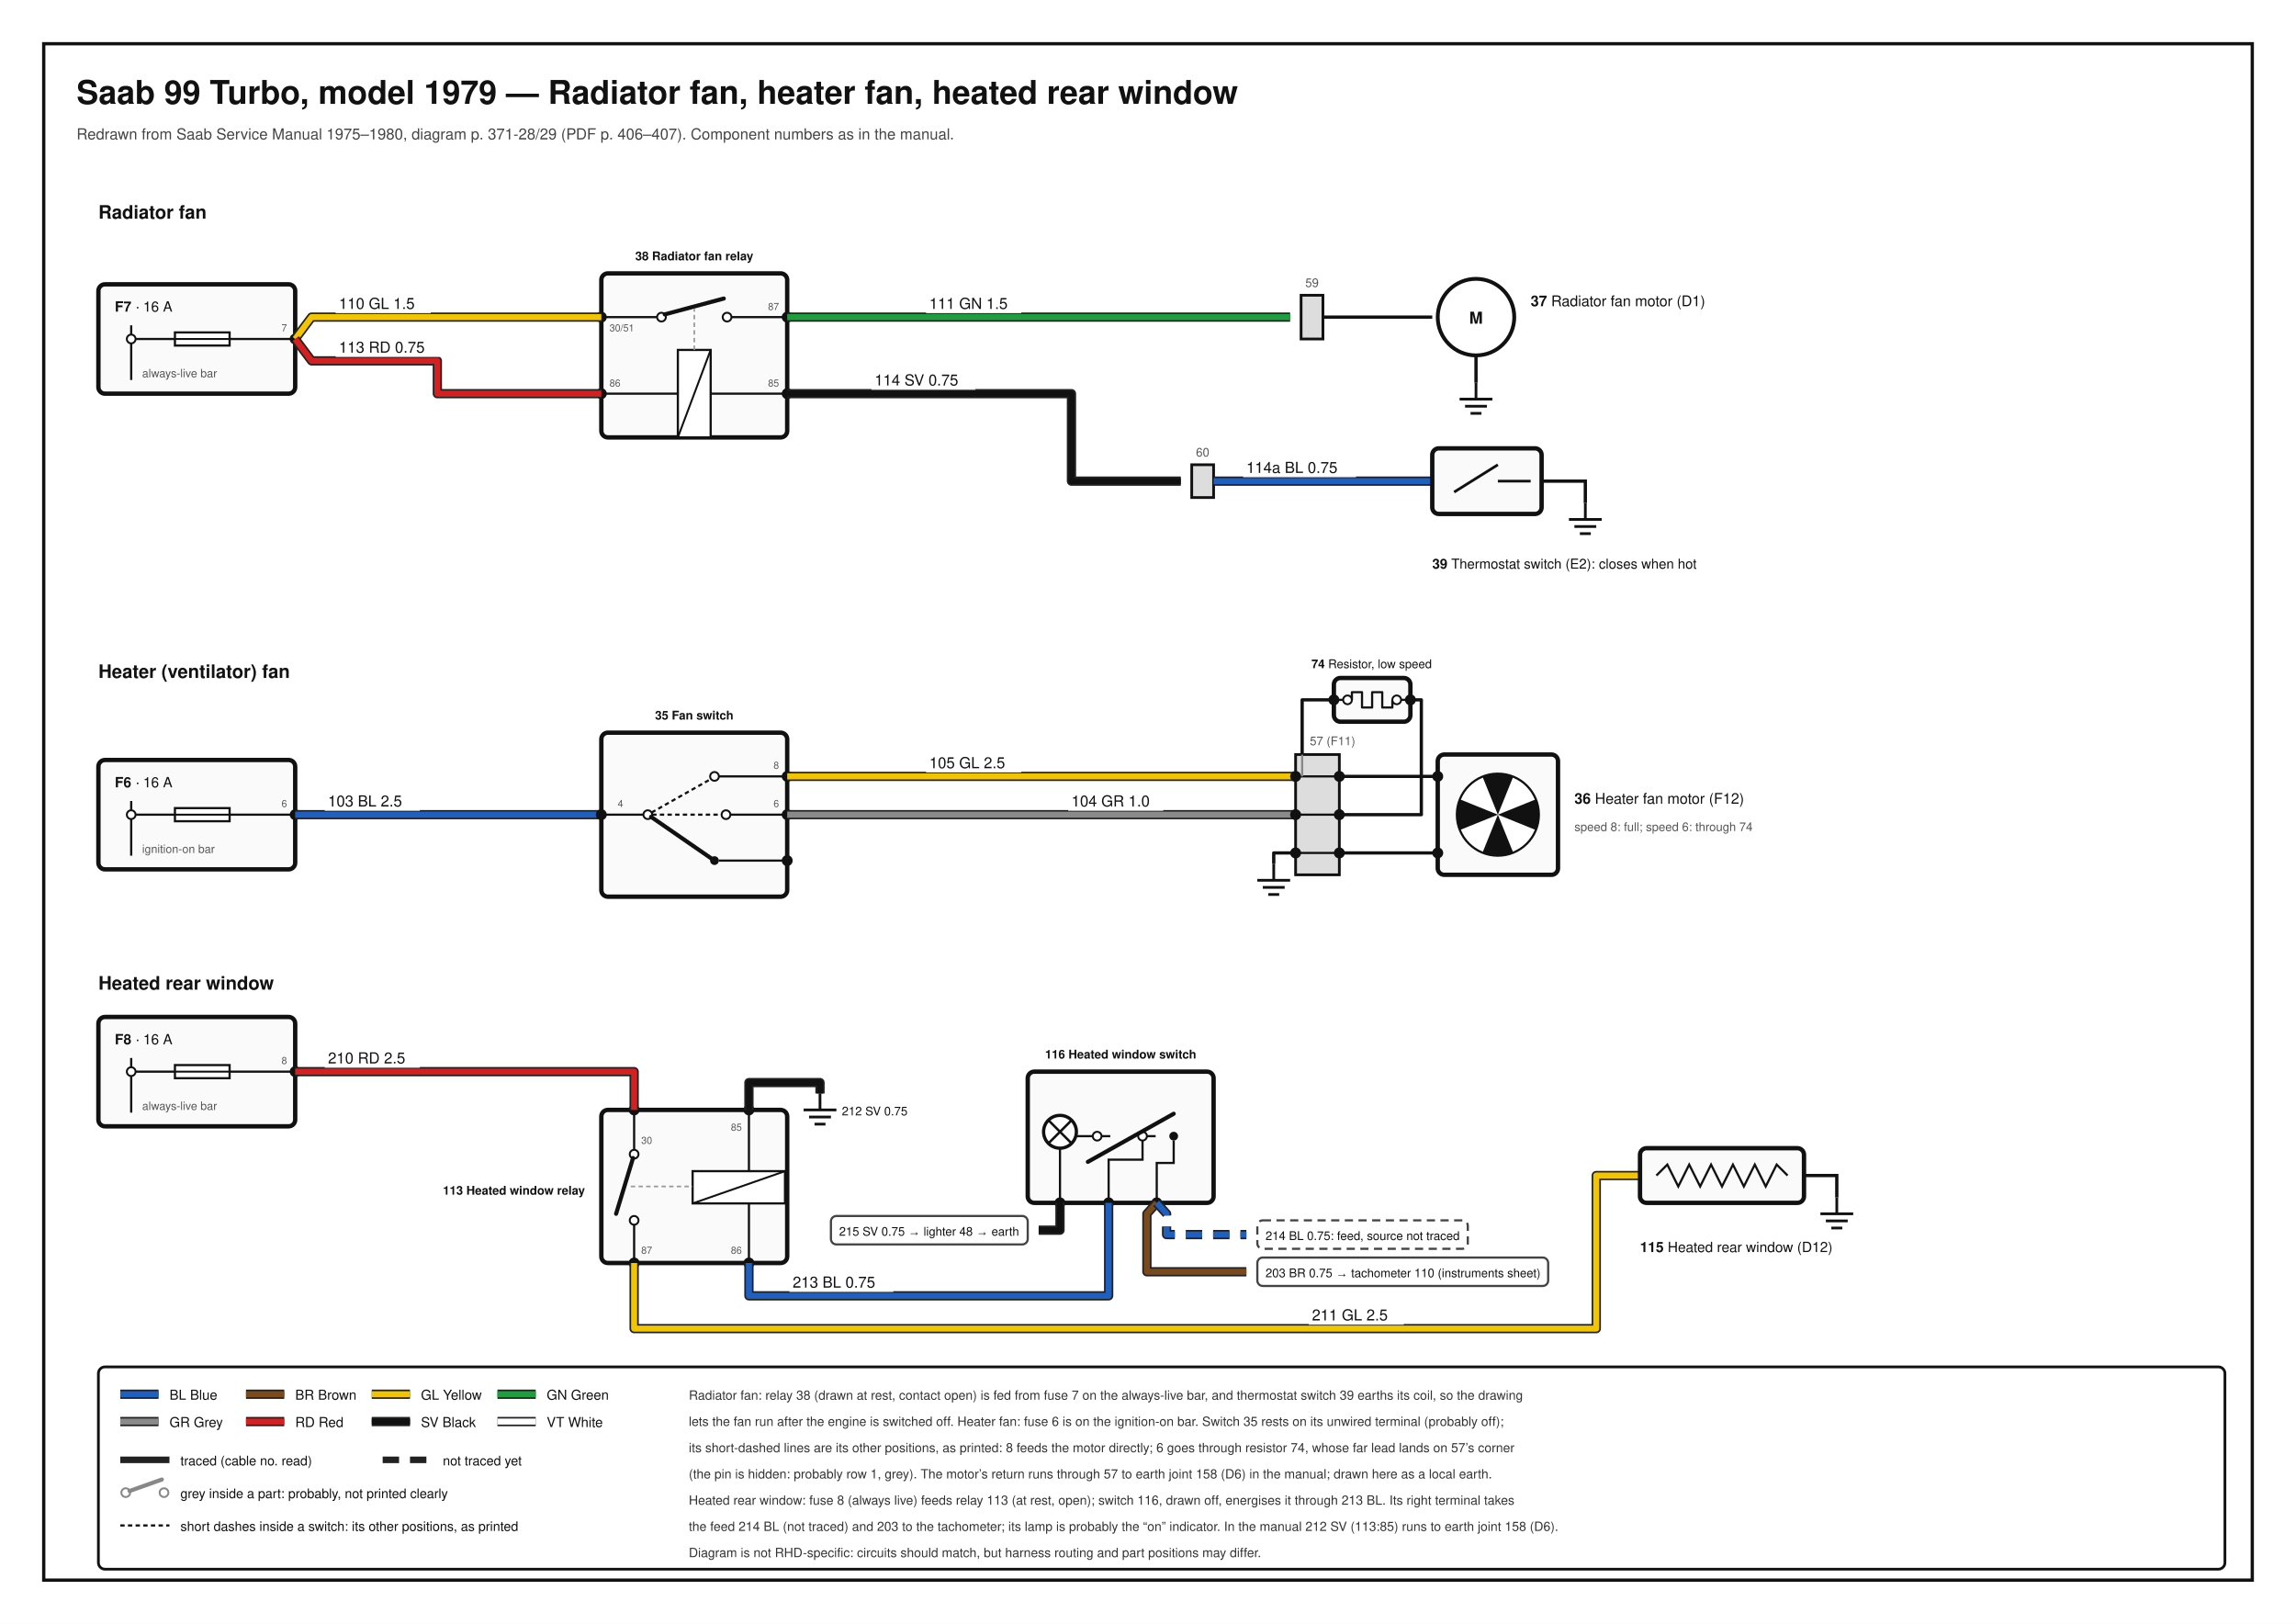
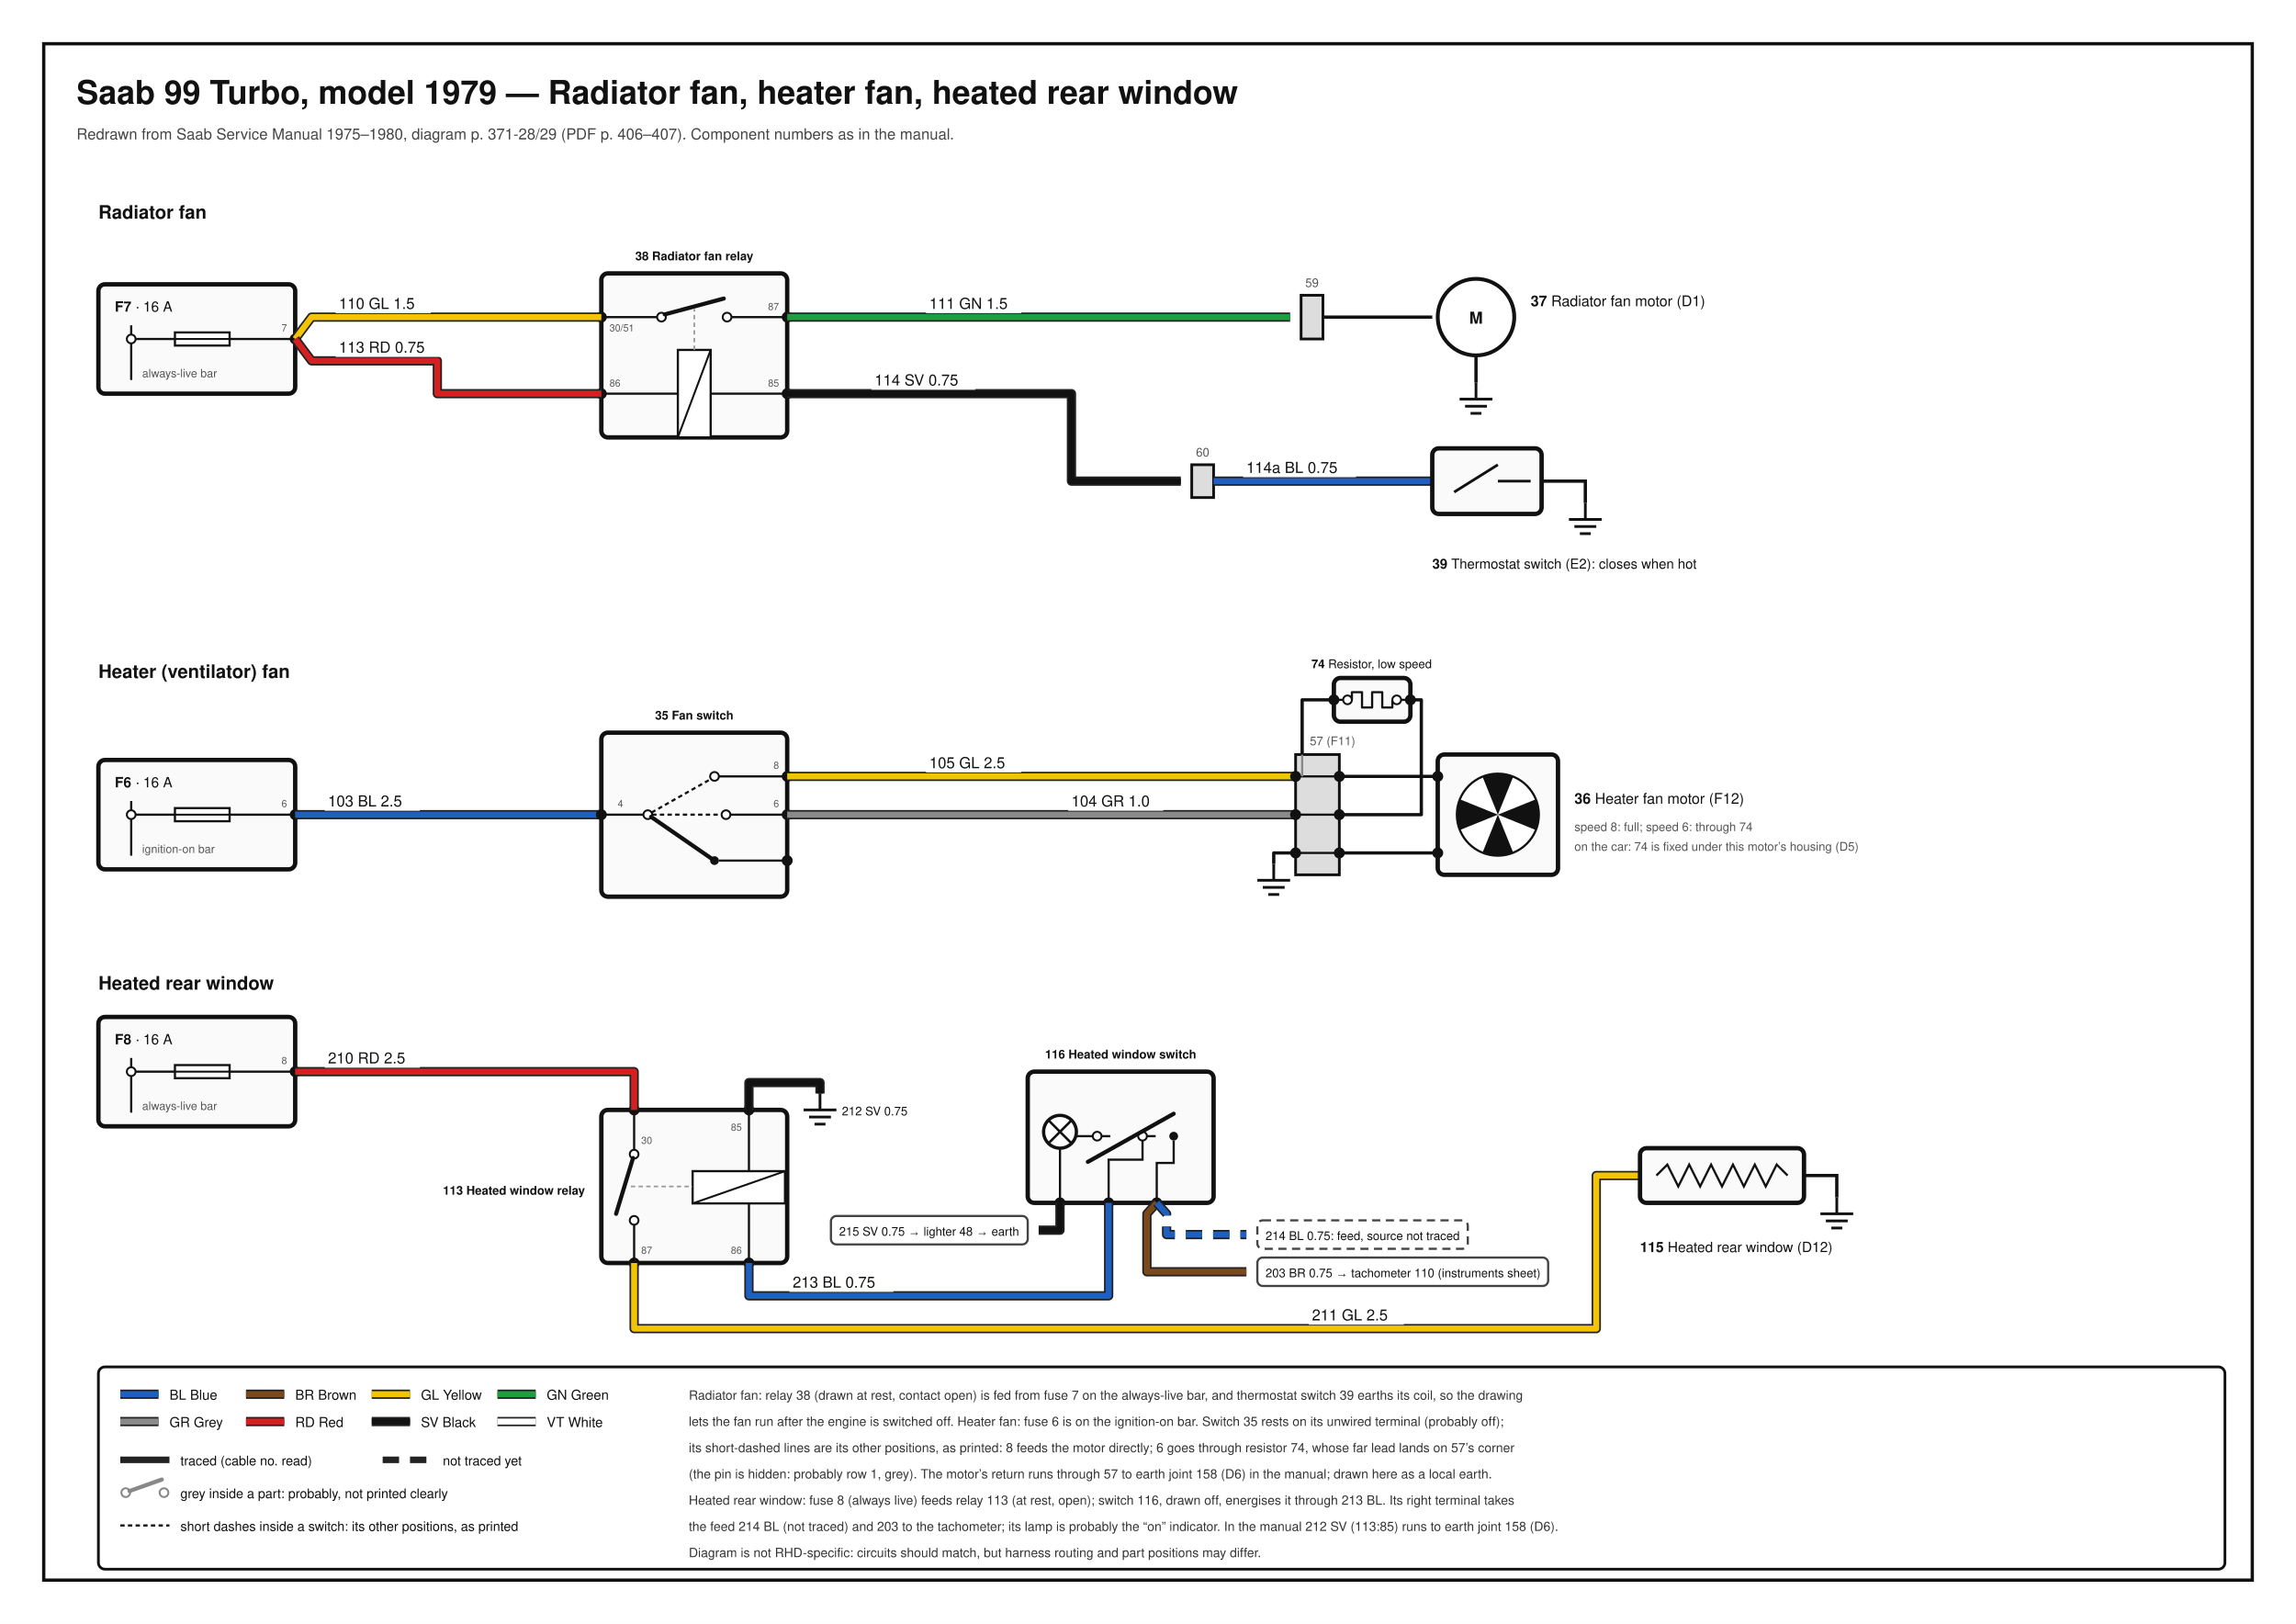
<svg xmlns="http://www.w3.org/2000/svg" width="420mm" height="297mm" viewBox="0 0 420 297" font-family="Helvetica, Arial, sans-serif">
  <rect width="420" height="297" fill="#fff" />
  <rect x="8" y="8" width="404" height="281" fill="none" stroke="#111" stroke-width=".6" />
  <text x="14" y="19" font-size="6" text-anchor="start" font-weight="bold" fill="#111">Saab 99 Turbo, model 1979 — Radiator fan, heater fan, heated rear window</text>
  <text x="14" y="25.5" font-size="2.8" text-anchor="start" font-weight="normal" fill="#444">Redrawn from Saab Service Manual 1975–1980, diagram p. 371-28/29 (PDF p. 406–407). Component numbers as in the manual.</text>
  <text x="18" y="40" font-size="3.4" text-anchor="start" font-weight="bold" fill="#111">Radiator fan</text>
  <rect x="18" y="52" width="36" height="20" rx="1.2" fill="#fafafa" stroke="#111" stroke-width="0.8" />
  <text x="21" y="57" font-size="2.6" text-anchor="start" font-weight="normal" fill="#111">
    <tspan font-weight="bold">F7</tspan> · 16 A</text>
  <path d="M24,59.5 L24,69.5" fill="none" stroke="#111" stroke-width=".4" />
  <circle cx="24" cy="62" r=".8" fill="#fff" stroke="#111" stroke-width=".35" />
  <text x="26" y="69" font-size="2.1" text-anchor="start" font-weight="normal" fill="#555">always-live bar</text>
  <rect x="32" y="60.8" width="10" height="2.4" fill="#fff" stroke="#111" stroke-width=".4" />
  <path d="M32,62 L42,62" stroke="#111" stroke-width=".35" />
  <path d="M24.8,62 L32,62" fill="none" stroke="#111" stroke-width=".4" />
  <path d="M42,62 L54,62" fill="none" stroke="#111" stroke-width=".4" />
  <circle cx="54" cy="62" r="1.0" fill="#111" />
  <text x="52.5" y="60.6" font-size="1.8" text-anchor="end" font-weight="normal" fill="#555">7</text>
  <rect x="110" y="50" width="34" height="30" rx="1.2" fill="#fafafa" stroke="#111" stroke-width="0.8" />
  <text x="127" y="47.6" font-size="2.2" text-anchor="middle" font-weight="bold" fill="#111">38 Radiator fan relay</text>
  <circle cx="110" cy="58" r="1.0" fill="#111" />
  <circle cx="110" cy="72" r="1.0" fill="#111" />
  <circle cx="144" cy="58" r="1.0" fill="#111" />
  <circle cx="144" cy="72" r="1.0" fill="#111" />
  <text x="111.5" y="60.6" font-size="1.8" text-anchor="start" font-weight="normal" fill="#555">30/51</text>
  <text x="142.5" y="56.7" font-size="1.8" text-anchor="end" font-weight="normal" fill="#555">87</text>
  <text x="111.5" y="70.7" font-size="1.8" text-anchor="start" font-weight="normal" fill="#555">86</text>
  <text x="142.5" y="70.7" font-size="1.8" text-anchor="end" font-weight="normal" fill="#555">85</text>
  <path d="M110,58 L120.2,58" fill="none" stroke="#111" stroke-width=".4" />
  <circle cx="121" cy="58" r=".8" fill="#fff" stroke="#111" stroke-width=".35" />
  <circle cx="133" cy="58" r=".8" fill="#fff" stroke="#111" stroke-width=".35" />
  <path d="M133.8,58 L144,58" fill="none" stroke="#111" stroke-width=".4" />
  <path d="M121.6,57.5 L132.4,54.6" stroke="#111" stroke-width=".75" stroke-linecap="round" />
  <rect x="124" y="64" width="6" height="16" fill="#fff" stroke="#111" stroke-width=".4" />
  <path d="M124,80 L130,64" stroke="#111" stroke-width=".35" />
  <path d="M110,72 L124,72" fill="none" stroke="#111" stroke-width=".4" />
  <path d="M130,72 L144,72" fill="none" stroke="#111" stroke-width=".4" />
  <path d="M127,64 L127,56.5" fill="none" stroke="#999" stroke-width=".3" stroke-dasharray=".8 .6" />
  <path d="M54,62 L57,58 L110,58" fill="none" stroke="#222" stroke-width="1.7" stroke-linejoin="round" />
  <path d="M54,62 L57,58 L110,58" fill="none" stroke="#f2c500" stroke-width="1.1" stroke-linejoin="round" />
  <rect x="61.4" y="53.5" width="17.4" height="3.8" fill="#fff" opacity=".85" />
  <text x="62" y="56.5" font-size="2.8" text-anchor="start" font-weight="normal" fill="#111">110 GL 1.5</text>
  <path d="M54,62 L57,66 L80,66 L80,72 L110,72" fill="none" stroke="#222" stroke-width="1.7" stroke-linejoin="round" />
  <path d="M54,62 L57,66 L80,66 L80,72 L110,72" fill="none" stroke="#d42020" stroke-width="1.1" stroke-linejoin="round" />
  <rect x="61.4" y="61.5" width="19.02" height="3.8" fill="#fff" opacity=".85" />
  <text x="62" y="64.5" font-size="2.8" text-anchor="start" font-weight="normal" fill="#111">113 RD 0.75</text>
  <path d="M144,58 L236,58" fill="none" stroke="#222" stroke-width="1.7" stroke-linejoin="round" />
  <path d="M144,58 L236,58" fill="none" stroke="#1e9e3e" stroke-width="1.1" stroke-linejoin="round" />
  <rect x="169.4" y="53.5" width="17.4" height="3.8" fill="#fff" opacity=".85" />
  <text x="170" y="56.5" font-size="2.8" text-anchor="start" font-weight="normal" fill="#111">111 GN 1.5</text>
  <rect x="238" y="54.0" width="4" height="8" fill="#ddd" stroke="#111" stroke-width=".5" />
  <text x="240" y="52.5" font-size="2.2" text-anchor="middle" font-weight="normal" fill="#555">59</text>
  <path d="M242,58 H262" stroke="#111" stroke-width=".6" />
  <circle cx="270" cy="58" r="7" fill="#fff" stroke="#111" stroke-width=".7" />
  <text x="270" y="59.2" font-size="3" text-anchor="middle" font-weight="bold" fill="#111">M</text>
  <text x="280" y="56" font-size="2.7" text-anchor="start" font-weight="normal" fill="#111">
    <tspan font-weight="bold">37</tspan> Radiator fan motor (D1)</text>
  <path d="M270,65 v5" stroke="#111" stroke-width=".6" />
  <path d="M270,70 v3 M267,73 h6 M268,74.3 h4 M269,75.6 h2" stroke="#111" stroke-width=".5" fill="none" />
  <path d="M144,72 L196,72 L196,88 L216,88" fill="none" stroke="#222" stroke-width="1.7" stroke-linejoin="round" />
  <path d="M144,72 L196,72 L196,88 L216,88" fill="none" stroke="#111111" stroke-width="1.1" stroke-linejoin="round" />
  <rect x="159.4" y="67.5" width="19.02" height="3.8" fill="#fff" opacity=".85" />
  <text x="160" y="70.5" font-size="2.8" text-anchor="start" font-weight="normal" fill="#111">114 SV 0.75</text>
  <rect x="218" y="85.0" width="4" height="6" fill="#ddd" stroke="#111" stroke-width=".5" />
  <text x="220" y="83.5" font-size="2.2" text-anchor="middle" font-weight="normal" fill="#555">60</text>
  <path d="M222,88 L262,88" fill="none" stroke="#222" stroke-width="1.7" stroke-linejoin="round" />
  <path d="M222,88 L262,88" fill="none" stroke="#1f5fbf" stroke-width="1.1" stroke-linejoin="round" />
  <rect x="227.4" y="83.5" width="20.64" height="3.8" fill="#fff" opacity=".85" />
  <text x="228" y="86.5" font-size="2.8" text-anchor="start" font-weight="normal" fill="#111">114a BL 0.75</text>
  <rect x="262" y="82" width="20" height="12" rx="1.2" fill="#fafafa" stroke="#111" stroke-width="0.8" />
  <path d="M266,90 l8,-5 M274,88 h6" stroke="#111" stroke-width=".5" />
  <path d="M282,88 H290 v4" fill="none" stroke="#111" stroke-width=".6" />
  <path d="M290,92 v3 M287,95 h6 M288,96.3 h4 M289,97.6 h2" stroke="#111" stroke-width=".5" fill="none" />
  <text x="262" y="104" font-size="2.5" text-anchor="start" font-weight="normal" fill="#111">
    <tspan font-weight="bold">39</tspan> Thermostat switch (E2): closes when hot</text>
  <text x="18" y="124" font-size="3.4" text-anchor="start" font-weight="bold" fill="#111">Heater (ventilator) fan</text>
  <rect x="18" y="139" width="36" height="20" rx="1.2" fill="#fafafa" stroke="#111" stroke-width="0.8" />
  <text x="21" y="144" font-size="2.6" text-anchor="start" font-weight="normal" fill="#111">
    <tspan font-weight="bold">F6</tspan> · 16 A</text>
  <path d="M24,146.5 L24,156.5" fill="none" stroke="#111" stroke-width=".4" />
  <circle cx="24" cy="149" r=".8" fill="#fff" stroke="#111" stroke-width=".35" />
  <text x="26" y="156" font-size="2.1" text-anchor="start" font-weight="normal" fill="#555">ignition-on bar</text>
  <rect x="32" y="147.8" width="10" height="2.4" fill="#fff" stroke="#111" stroke-width=".4" />
  <path d="M32,149 L42,149" stroke="#111" stroke-width=".35" />
  <path d="M24.8,149 L32,149" fill="none" stroke="#111" stroke-width=".4" />
  <path d="M42,149 L54,149" fill="none" stroke="#111" stroke-width=".4" />
  <circle cx="54" cy="149" r="1.0" fill="#111" />
  <text x="52.5" y="147.6" font-size="1.8" text-anchor="end" font-weight="normal" fill="#555">6</text>
  <path d="M54,149 L110,149" fill="none" stroke="#222" stroke-width="1.7" stroke-linejoin="round" />
  <path d="M54,149 L110,149" fill="none" stroke="#1f5fbf" stroke-width="1.1" stroke-linejoin="round" />
  <rect x="59.4" y="144.5" width="17.4" height="3.8" fill="#fff" opacity=".85" />
  <text x="60" y="147.5" font-size="2.8" text-anchor="start" font-weight="normal" fill="#111">103 BL 2.5</text>
  <rect x="110" y="134" width="34" height="30" rx="1.2" fill="#fafafa" stroke="#111" stroke-width="0.8" />
  <text x="127" y="131.6" font-size="2.2" text-anchor="middle" font-weight="bold" fill="#111">35 Fan switch</text>
  <circle cx="144" cy="142" r="1.0" fill="#111" />
  <circle cx="144" cy="149" r="1.0" fill="#111" />
  <circle cx="144" cy="157.4" r="1.0" fill="#111" />
  <circle cx="110" cy="149" r="1.0" fill="#111" />
  <text x="113" y="147.6" font-size="1.8" text-anchor="start" font-weight="normal" fill="#555">4</text>
  <text x="142.5" y="140.6" font-size="1.8" text-anchor="end" font-weight="normal" fill="#555">8</text>
  <text x="142.5" y="147.6" font-size="1.8" text-anchor="end" font-weight="normal" fill="#555">6</text>
  <path d="M110,149 L117.7,149" fill="none" stroke="#111" stroke-width=".4" />
  <circle cx="118.5" cy="149" r=".8" fill="#fff" stroke="#111" stroke-width=".35" />
  <circle cx="130.7" cy="142" r=".8" fill="#fff" stroke="#111" stroke-width=".35" />
  <path d="M131.5,142 L144,142" fill="none" stroke="#111" stroke-width=".4" />
  <circle cx="132.8" cy="149" r=".8" fill="#fff" stroke="#111" stroke-width=".35" />
  <path d="M133.6,149 L144,149" fill="none" stroke="#111" stroke-width=".4" />
  <circle cx="130.7" cy="157.4" r=".8" fill="#111" />
  <path d="M131.5,157.4 L144,157.4" fill="none" stroke="#111" stroke-width=".4" />
  <path d="M119.1,149.4 L130.4,157.2" stroke="#111" stroke-width=".75" stroke-linecap="round" />
  <path d="M119.2,148.6 L130,142.5" fill="none" stroke="#111" stroke-width=".4" stroke-dasharray=".8 .6" />
  <path d="M119.3,149 L132,149" fill="none" stroke="#111" stroke-width=".4" stroke-dasharray=".8 .6" />
  <path d="M144,142 L237,142" fill="none" stroke="#222" stroke-width="1.7" stroke-linejoin="round" />
  <path d="M144,142 L237,142" fill="none" stroke="#f2c500" stroke-width="1.1" stroke-linejoin="round" />
  <rect x="169.4" y="137.5" width="17.4" height="3.8" fill="#fff" opacity=".85" />
  <text x="170" y="140.5" font-size="2.8" text-anchor="start" font-weight="normal" fill="#111">105 GL 2.5</text>
  <path d="M144,149 L237,149" fill="none" stroke="#222" stroke-width="1.7" stroke-linejoin="round" />
  <path d="M144,149 L237,149" fill="none" stroke="#8a8a8a" stroke-width="1.1" stroke-linejoin="round" />
  <rect x="195.4" y="144.5" width="17.4" height="3.8" fill="#fff" opacity=".85" />
  <text x="196" y="147.5" font-size="2.8" text-anchor="start" font-weight="normal" fill="#111">104 GR 1.0</text>
  <rect x="237" y="138" width="8" height="22" fill="#ddd" stroke="#111" stroke-width=".5" />
  <text x="239.6" y="136.3" font-size="2.2" text-anchor="start" font-weight="normal" fill="#555">57 (F11)</text>
  <path d="M237,142 L245,142" fill="none" stroke="#111" stroke-width=".4" />
  <circle cx="237" cy="142" r="1.0" fill="#111" />
  <circle cx="245" cy="142" r="1.0" fill="#111" />
  <path d="M237,149 L245,149" fill="none" stroke="#111" stroke-width=".4" />
  <circle cx="237" cy="149" r="1.0" fill="#111" />
  <circle cx="245" cy="149" r="1.0" fill="#111" />
  <path d="M237,156 L245,156" fill="none" stroke="#111" stroke-width=".4" />
  <circle cx="237" cy="156" r="1.0" fill="#111" />
  <circle cx="245" cy="156" r="1.0" fill="#111" />
  <path d="M238.2,138 L238.2,142" fill="none" stroke="#888" stroke-width=".4" />
  <rect x="244" y="124" width="14" height="8" rx="1.2" fill="#fafafa" stroke="#111" stroke-width="0.8" />
  <text x="239.9" y="122.2" font-size="2.2" text-anchor="start" font-weight="normal" fill="#111">
    <tspan font-weight="bold">74</tspan> Resistor, low speed</text>
  <circle cx="244" cy="128" r="1.0" fill="#111" />
  <circle cx="258" cy="128" r="1.0" fill="#111" />
  <path d="M244,128 L245.7,128" fill="none" stroke="#111" stroke-width=".4" />
  <circle cx="246.5" cy="128" r=".8" fill="#fff" stroke="#111" stroke-width=".35" />
  <path d="M247.3,128 L247.3,126.6 L249.15,126.6 L249.15,129.4 L251.0,129.4 L251.0,126.6 L252.85,126.6 L252.85,129.4 L254.7,129.4 L254.7,128" fill="none" stroke="#111" stroke-width=".4" stroke-linejoin="round" />
  <circle cx="255.5" cy="128" r=".8" fill="#fff" stroke="#111" stroke-width=".35" />
  <path d="M256.3,128 L258,128" fill="none" stroke="#111" stroke-width=".4" />
  <path d="M244,128 L238.2,128 L238.2,138" fill="none" stroke="#111" stroke-width=".6" stroke-linejoin="round" />
  <path d="M258,128 L260,128 L260,149 L245,149" fill="none" stroke="#111" stroke-width=".6" stroke-linejoin="round" />
  <path d="M245,142 L263,142" fill="none" stroke="#111" stroke-width=".6" stroke-linejoin="round" />
  <path d="M245,156 L263,156" fill="none" stroke="#111" stroke-width=".6" stroke-linejoin="round" />
  <path d="M237,156 L233,156 L233,158" fill="none" stroke="#111" stroke-width=".6" stroke-linejoin="round" />
  <path d="M233,158 v3 M230,161 h6 M231,162.3 h4 M232,163.6 h2" stroke="#111" stroke-width=".5" fill="none" />
  <rect x="263" y="138" width="22" height="22" rx="1.2" fill="#fafafa" stroke="#111" stroke-width="0.8" />
  <circle cx="263" cy="142" r="1.0" fill="#111" />
  <circle cx="263" cy="156" r="1.0" fill="#111" />
  <circle cx="274" cy="149" r="7.5" fill="#fff" stroke="#111" stroke-width=".4" />
  <path d="M274,149 L280.95,146.19 A7.5,7.5 0 0 1 280.95,151.81 Z" fill="#111" />
  <path d="M274,149 L276.81,155.95 A7.5,7.5 0 0 1 271.19,155.95 Z" fill="#111" />
  <path d="M274,149 L267.05,151.81 A7.5,7.5 0 0 1 267.05,146.19 Z" fill="#111" />
  <path d="M274,149 L271.19,142.05 A7.5,7.5 0 0 1 276.81,142.05 Z" fill="#111" />
  <text x="288" y="147" font-size="2.7" text-anchor="start" font-weight="normal" fill="#111">
    <tspan font-weight="bold">36</tspan> Heater fan motor (F12)</text>
  <text x="288" y="152" font-size="2.2" text-anchor="start" font-weight="normal" fill="#555">speed 8: full; speed 6: through 74</text>
+   <text x="288" y="155.6" font-size="2.2" text-anchor="start" font-weight="normal" fill="#555">on the car: 74 is fixed under this motor’s housing (D5)</text>
  <text x="18" y="181" font-size="3.4" text-anchor="start" font-weight="bold" fill="#111">Heated rear window</text>
  <rect x="18" y="186" width="36" height="20" rx="1.2" fill="#fafafa" stroke="#111" stroke-width="0.8" />
  <text x="21" y="191" font-size="2.6" text-anchor="start" font-weight="normal" fill="#111">
    <tspan font-weight="bold">F8</tspan> · 16 A</text>
  <path d="M24,193.5 L24,203.5" fill="none" stroke="#111" stroke-width=".4" />
  <circle cx="24" cy="196" r=".8" fill="#fff" stroke="#111" stroke-width=".35" />
  <text x="26" y="203" font-size="2.1" text-anchor="start" font-weight="normal" fill="#555">always-live bar</text>
  <rect x="32" y="194.8" width="10" height="2.4" fill="#fff" stroke="#111" stroke-width=".4" />
  <path d="M32,196 L42,196" stroke="#111" stroke-width=".35" />
  <path d="M24.8,196 L32,196" fill="none" stroke="#111" stroke-width=".4" />
  <path d="M42,196 L54,196" fill="none" stroke="#111" stroke-width=".4" />
  <circle cx="54" cy="196" r="1.0" fill="#111" />
  <text x="52.5" y="194.6" font-size="1.8" text-anchor="end" font-weight="normal" fill="#555">8</text>
  <rect x="110" y="203" width="34" height="28" rx="1.2" fill="#fafafa" stroke="#111" stroke-width="0.8" />
  <text x="107" y="218.5" font-size="2.2" text-anchor="end" font-weight="bold" fill="#111">113 Heated window relay</text>
  <circle cx="116" cy="203" r="1.0" fill="#111" />
  <circle cx="137" cy="203" r="1.0" fill="#111" />
  <circle cx="116" cy="231" r="1.0" fill="#111" />
  <circle cx="137" cy="231" r="1.0" fill="#111" />
  <text x="117.3" y="209.2" font-size="1.8" text-anchor="start" font-weight="normal" fill="#555">30</text>
  <text x="135.7" y="206.8" font-size="1.8" text-anchor="end" font-weight="normal" fill="#555">85</text>
  <text x="117.3" y="229.3" font-size="1.8" text-anchor="start" font-weight="normal" fill="#555">87</text>
  <text x="135.7" y="229.3" font-size="1.8" text-anchor="end" font-weight="normal" fill="#555">86</text>
  <path d="M116,203 L116,210.3" fill="none" stroke="#111" stroke-width=".4" />
  <circle cx="116" cy="211.1" r=".8" fill="#fff" stroke="#111" stroke-width=".35" />
  <path d="M115.8,211.8 L112.7,222" stroke="#111" stroke-width=".75" stroke-linecap="round" />
  <circle cx="116" cy="223.2" r=".8" fill="#fff" stroke="#111" stroke-width=".35" />
  <path d="M116,224 L116,231" fill="none" stroke="#111" stroke-width=".4" />
  <rect x="126.7" y="214.2" width="16.9" height="5.9" fill="#fff" stroke="#111" stroke-width=".4" />
  <path d="M126.7,220.1 L143.6,214.2" stroke="#111" stroke-width=".35" />
  <path d="M137,203 L137,214.2" fill="none" stroke="#111" stroke-width=".4" />
  <path d="M137,220.1 L137,231" fill="none" stroke="#111" stroke-width=".4" />
  <path d="M115.4,217 L126.7,217" fill="none" stroke="#999" stroke-width=".3" stroke-dasharray=".8 .6" />
  <path d="M54,196 L116,196 L116,203" fill="none" stroke="#222" stroke-width="1.7" stroke-linejoin="round" />
  <path d="M54,196 L116,196 L116,203" fill="none" stroke="#d42020" stroke-width="1.1" stroke-linejoin="round" />
  <rect x="59.4" y="191.5" width="17.4" height="3.8" fill="#fff" opacity=".85" />
  <text x="60" y="194.5" font-size="2.8" text-anchor="start" font-weight="normal" fill="#111">210 RD 2.5</text>
  <path d="M137,203 L137,198 L150,198 L150,200" fill="none" stroke="#222" stroke-width="1.7" stroke-linejoin="round" />
  <path d="M137,203 L137,198 L150,198 L150,200" fill="none" stroke="#111111" stroke-width="1.1" stroke-linejoin="round" />
  <path d="M150,200 v3 M147,203 h6 M148,204.3 h4 M149,205.6 h2" stroke="#111" stroke-width=".5" fill="none" />
  <text x="154" y="204" font-size="2.2" text-anchor="start" font-weight="normal" fill="#111">212 SV 0.75</text>
  <rect x="188" y="196" width="34" height="24" rx="1.2" fill="#fafafa" stroke="#111" stroke-width="0.8" />
  <text x="205" y="193.6" font-size="2.2" text-anchor="middle" font-weight="bold" fill="#111">116 Heated window switch</text>
  <circle cx="193.9" cy="220" r="1.0" fill="#111" />
  <circle cx="202.8" cy="220" r="1.0" fill="#111" />
  <circle cx="211.6" cy="220" r="1.0" fill="#111" />
  <circle cx="193.9" cy="207" r="3" fill="#fff" stroke="#111" stroke-width=".6" />
  <path d="M191.8,204.9 L196.0,209.1 M191.8,209.1 L196.0,204.9" stroke="#111" stroke-width=".45" />
  <path d="M193.9,210 L193.9,220" fill="none" stroke="#111" stroke-width=".4" />
  <path d="M196.8,207.8 L199.9,207.8" fill="none" stroke="#111" stroke-width=".4" />
  <circle cx="200.7" cy="207.8" r=".8" fill="#fff" stroke="#111" stroke-width=".35" />
  <path d="M201.5,207.8 L203.1,207.8" fill="none" stroke="#111" stroke-width=".4" />
  <circle cx="209" cy="207.8" r=".8" fill="#fff" stroke="#111" stroke-width=".35" />
  <path d="M209.8,207.8 L211.4,207.8" fill="none" stroke="#111" stroke-width=".4" />
  <path d="M209,208.6 L209,212.1 L202.8,212.1 L202.8,220" fill="none" stroke="#111" stroke-width=".4" />
  <circle cx="214.7" cy="207.8" r=".8" fill="#111" />
  <path d="M214.7,208.6 L214.7,212.7 L211.6,212.7 L211.6,220" fill="none" stroke="#111" stroke-width=".4" />
  <path d="M199,212.5 L214.7,203.7" stroke="#111" stroke-width=".75" stroke-linecap="round" />
  <path d="M202.8,220 L202.8,237 L137,237 L137,231" fill="none" stroke="#222" stroke-width="1.7" stroke-linejoin="round" />
  <path d="M202.8,220 L202.8,237 L137,237 L137,231" fill="none" stroke="#1f5fbf" stroke-width="1.1" stroke-linejoin="round" />
  <rect x="144.4" y="232.5" width="19.02" height="3.8" fill="#fff" opacity=".85" />
  <text x="145" y="235.5" font-size="2.8" text-anchor="start" font-weight="normal" fill="#111">213 BL 0.75</text>
  <path d="M193.9,220 L193.9,225 L190,225" fill="none" stroke="#222" stroke-width="1.7" stroke-linejoin="round" />
  <path d="M193.9,220 L193.9,225 L190,225" fill="none" stroke="#111111" stroke-width="1.1" stroke-linejoin="round" />
  <rect x="152" y="222.4" width="36" height="5.2" rx="1" fill="#fff" stroke="#444" stroke-width=".4" />
  <text x="153.5" y="226" font-size="2.2" text-anchor="start" font-weight="normal" fill="#111">215 SV 0.75 <tspan font-family="Arial">→</tspan> lighter 48 <tspan font-family="Arial">→</tspan> earth</text>
  <path d="M211.6,220 L209.8,222 L209.8,232.6 L228,232.6" fill="none" stroke="#222" stroke-width="1.7" stroke-linejoin="round" />
  <path d="M211.6,220 L209.8,222 L209.8,232.6 L228,232.6" fill="none" stroke="#7a4a1c" stroke-width="1.1" stroke-linejoin="round" />
  <rect x="230" y="230.0" width="53.2" height="5.2" rx="1" fill="#fff" stroke="#444" stroke-width=".4" />
  <text x="231.5" y="233.6" font-size="2.2" text-anchor="start" font-weight="normal" fill="#111">203 BR 0.75 <tspan font-family="Arial">→</tspan> tachometer 110 (instruments sheet)</text>
  <path d="M211.6,220 L213.4,222 L213.4,225.8 L228,225.8" fill="none" stroke="#222" stroke-width="1.7" stroke-linejoin="round" stroke-dasharray="3 2" />
  <path d="M211.6,220 L213.4,222 L213.4,225.8 L228,225.8" fill="none" stroke="#1f5fbf" stroke-width="1.1" stroke-linejoin="round" stroke-dasharray="3 2" />
  <rect x="230" y="223.2" width="38.5" height="5.2" rx="1" fill="#fff" stroke="#444" stroke-width=".4" stroke-dasharray="1.5 1" />
  <text x="231.5" y="226.8" font-size="2.2" text-anchor="start" font-weight="normal" fill="#111">214 BL 0.75: feed, source not traced</text>
  <path d="M116,231 L116,243 L292,243 L292,215 L300,215" fill="none" stroke="#222" stroke-width="1.7" stroke-linejoin="round" />
  <path d="M116,231 L116,243 L292,243 L292,215 L300,215" fill="none" stroke="#f2c500" stroke-width="1.1" stroke-linejoin="round" />
  <rect x="239.4" y="238.5" width="17.4" height="3.8" fill="#fff" opacity=".85" />
  <text x="240" y="241.5" font-size="2.8" text-anchor="start" font-weight="normal" fill="#111">211 GL 2.5</text>
  <rect x="300" y="210" width="30" height="10" rx="1.2" fill="#fafafa" stroke="#111" stroke-width="0.8" />
  <path d="M303,215 l2,-2 l2,4 l2,-4 l2,4 l2,-4 l2,4 l2,-4 l2,4 l2,-4 l2,4 l2,-4 l2,2" fill="none" stroke="#111" stroke-width=".4" />
  <path d="M330,215 h6 v4" fill="none" stroke="#111" stroke-width=".6" />
  <path d="M336,219 v3 M333,222 h6 M334,223.3 h4 M335,224.6 h2" stroke="#111" stroke-width=".5" fill="none" />
  <text x="300" y="229" font-size="2.6" text-anchor="start" font-weight="normal" fill="#111">
    <tspan font-weight="bold">115</tspan> Heated rear window (D12)</text>
  <rect x="18" y="250" width="389" height="37" rx="1.2" fill="#fff" stroke="#111" stroke-width="0.5" />
  <path d="M22,255 h7" stroke="#222" stroke-width="1.7" />
  <path d="M22,255 h7" stroke="#1f5fbf" stroke-width="1.1" />
  <text x="31" y="256" font-size="2.5" text-anchor="start" font-weight="normal" fill="#111">BL Blue</text>
  <path d="M45,255 h7" stroke="#222" stroke-width="1.7" />
  <path d="M45,255 h7" stroke="#7a4a1c" stroke-width="1.1" />
  <text x="54" y="256" font-size="2.5" text-anchor="start" font-weight="normal" fill="#111">BR Brown</text>
  <path d="M68,255 h7" stroke="#222" stroke-width="1.7" />
  <path d="M68,255 h7" stroke="#f2c500" stroke-width="1.1" />
  <text x="77" y="256" font-size="2.5" text-anchor="start" font-weight="normal" fill="#111">GL Yellow</text>
  <path d="M91,255 h7" stroke="#222" stroke-width="1.7" />
  <path d="M91,255 h7" stroke="#1e9e3e" stroke-width="1.1" />
  <text x="100" y="256" font-size="2.5" text-anchor="start" font-weight="normal" fill="#111">GN Green</text>
  <path d="M22,260 h7" stroke="#222" stroke-width="1.7" />
  <path d="M22,260 h7" stroke="#8a8a8a" stroke-width="1.1" />
  <text x="31" y="261" font-size="2.5" text-anchor="start" font-weight="normal" fill="#111">GR Grey</text>
  <path d="M45,260 h7" stroke="#222" stroke-width="1.7" />
  <path d="M45,260 h7" stroke="#d42020" stroke-width="1.1" />
  <text x="54" y="261" font-size="2.5" text-anchor="start" font-weight="normal" fill="#111">RD Red</text>
  <path d="M68,260 h7" stroke="#222" stroke-width="1.7" />
  <path d="M68,260 h7" stroke="#111111" stroke-width="1.1" />
  <text x="77" y="261" font-size="2.5" text-anchor="start" font-weight="normal" fill="#111">SV Black</text>
  <path d="M91,260 h7" stroke="#222" stroke-width="1.7" />
  <path d="M91,260 h7" stroke="#ffffff" stroke-width="1.1" />
  <text x="100" y="261" font-size="2.5" text-anchor="start" font-weight="normal" fill="#111">VT White</text>
  <path d="M22,267 h9" stroke="#222" stroke-width="1.2" />
  <text x="33" y="268" font-size="2.4" text-anchor="start" font-weight="normal" fill="#111">traced (cable no. read)</text>
  <path d="M70,267 h9" stroke="#222" stroke-width="1.2" stroke-dasharray="3 2" />
  <text x="81" y="268" font-size="2.4" text-anchor="start" font-weight="normal" fill="#111">not traced yet</text>
  <circle cx="23" cy="273" r=".8" fill="#fff" stroke="#888" stroke-width=".35" />
  <circle cx="30" cy="273" r=".8" fill="#fff" stroke="#888" stroke-width=".35" />
  <path d="M23.7,272.7 L29.6,270.6" stroke="#888" stroke-width=".75" stroke-linecap="round" />
  <text x="33" y="274" font-size="2.4" text-anchor="start" font-weight="normal" fill="#111">grey inside a part: probably, not printed clearly</text>
  <path d="M22,279 L31,279" fill="none" stroke="#111" stroke-width=".4" stroke-dasharray=".8 .6" />
  <text x="33" y="280" font-size="2.4" text-anchor="start" font-weight="normal" fill="#111">short dashes inside a switch: its other positions, as printed</text>
  <text x="126" y="256.0" font-size="2.35" text-anchor="start" font-weight="normal" fill="#333">Radiator fan: relay 38 (drawn at rest, contact open) is fed from fuse 7 on the always-live bar, and thermostat switch 39 earths its coil, so the drawing</text>
  <text x="126" y="260.8" font-size="2.35" text-anchor="start" font-weight="normal" fill="#333">lets the fan run after the engine is switched off. Heater fan: fuse 6 is on the ignition-on bar. Switch 35 rests on its unwired terminal (probably off);</text>
  <text x="126" y="265.6" font-size="2.35" text-anchor="start" font-weight="normal" fill="#333">its short-dashed lines are its other positions, as printed: 8 feeds the motor directly; 6 goes through resistor 74, whose far lead lands on 57’s corner</text>
  <text x="126" y="270.4" font-size="2.35" text-anchor="start" font-weight="normal" fill="#333">(the pin is hidden: probably row 1, grey). The motor’s return runs through 57 to earth joint 158 (D6) in the manual; drawn here as a local earth.</text>
  <text x="126" y="275.2" font-size="2.35" text-anchor="start" font-weight="normal" fill="#333">Heated rear window: fuse 8 (always live) feeds relay 113 (at rest, open); switch 116, drawn off, energises it through 213 BL. Its right terminal takes</text>
  <text x="126" y="280.0" font-size="2.35" text-anchor="start" font-weight="normal" fill="#333">the feed 214 BL (not traced) and 203 to the tachometer; its lamp is probably the “on” indicator. In the manual 212 SV (113:85) runs to earth joint 158 (D6).</text>
  <text x="126" y="284.8" font-size="2.35" text-anchor="start" font-weight="normal" fill="#333">Diagram is not RHD-specific: circuits should match, but harness routing and part positions may differ.</text>
</svg>
